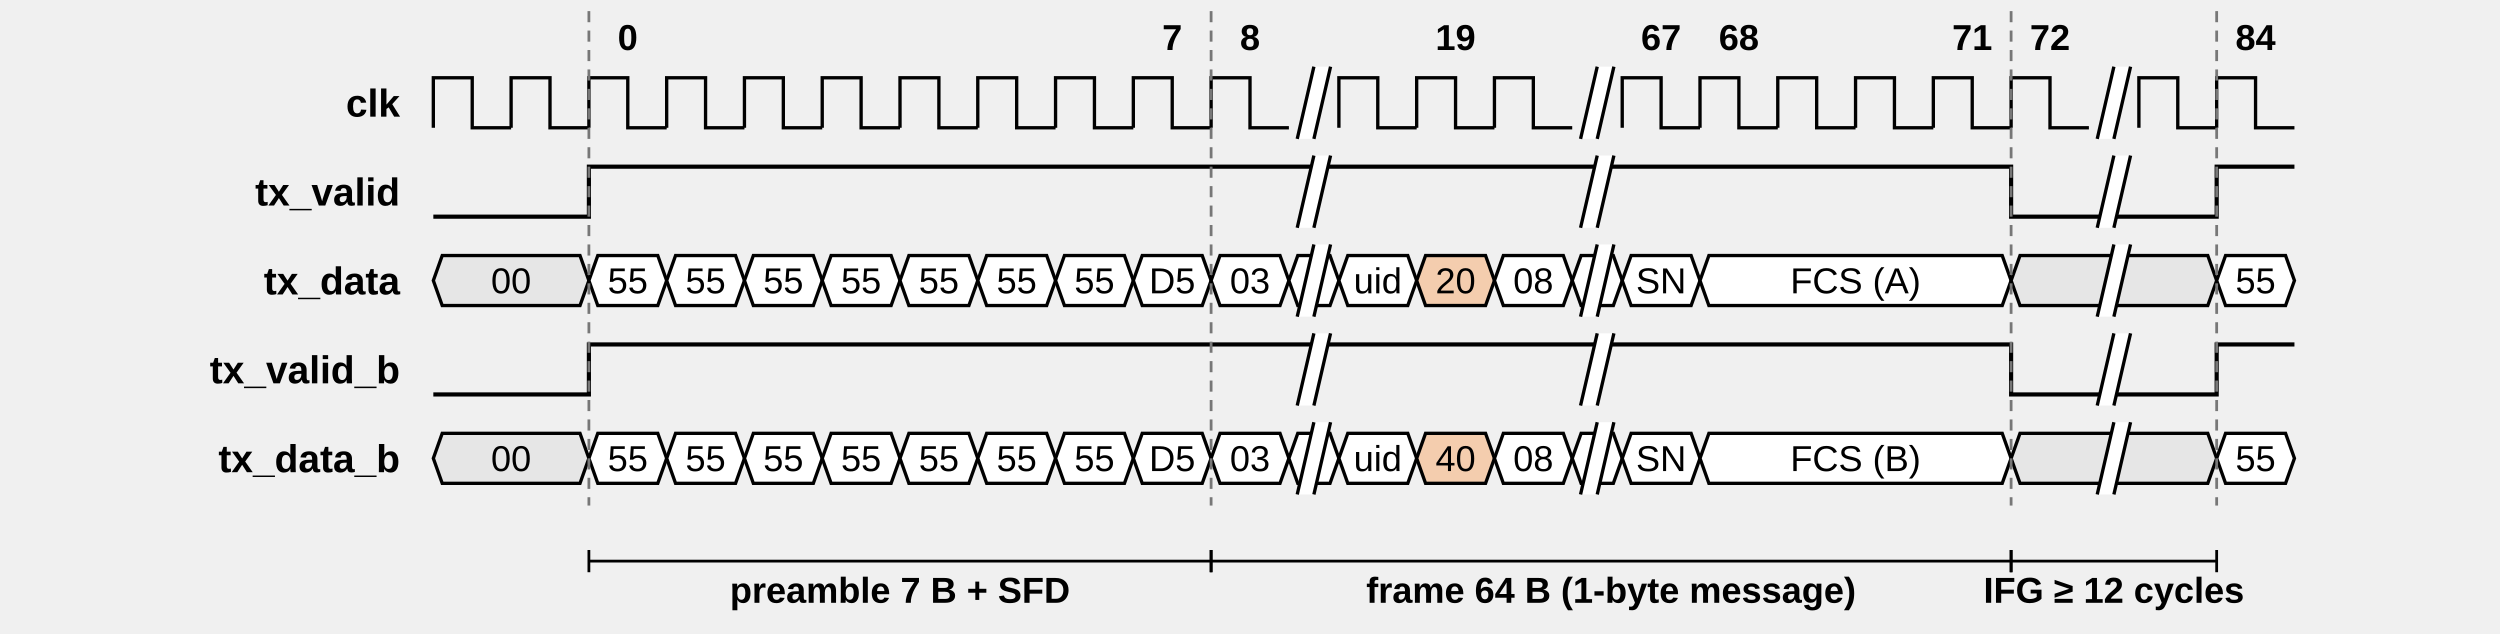
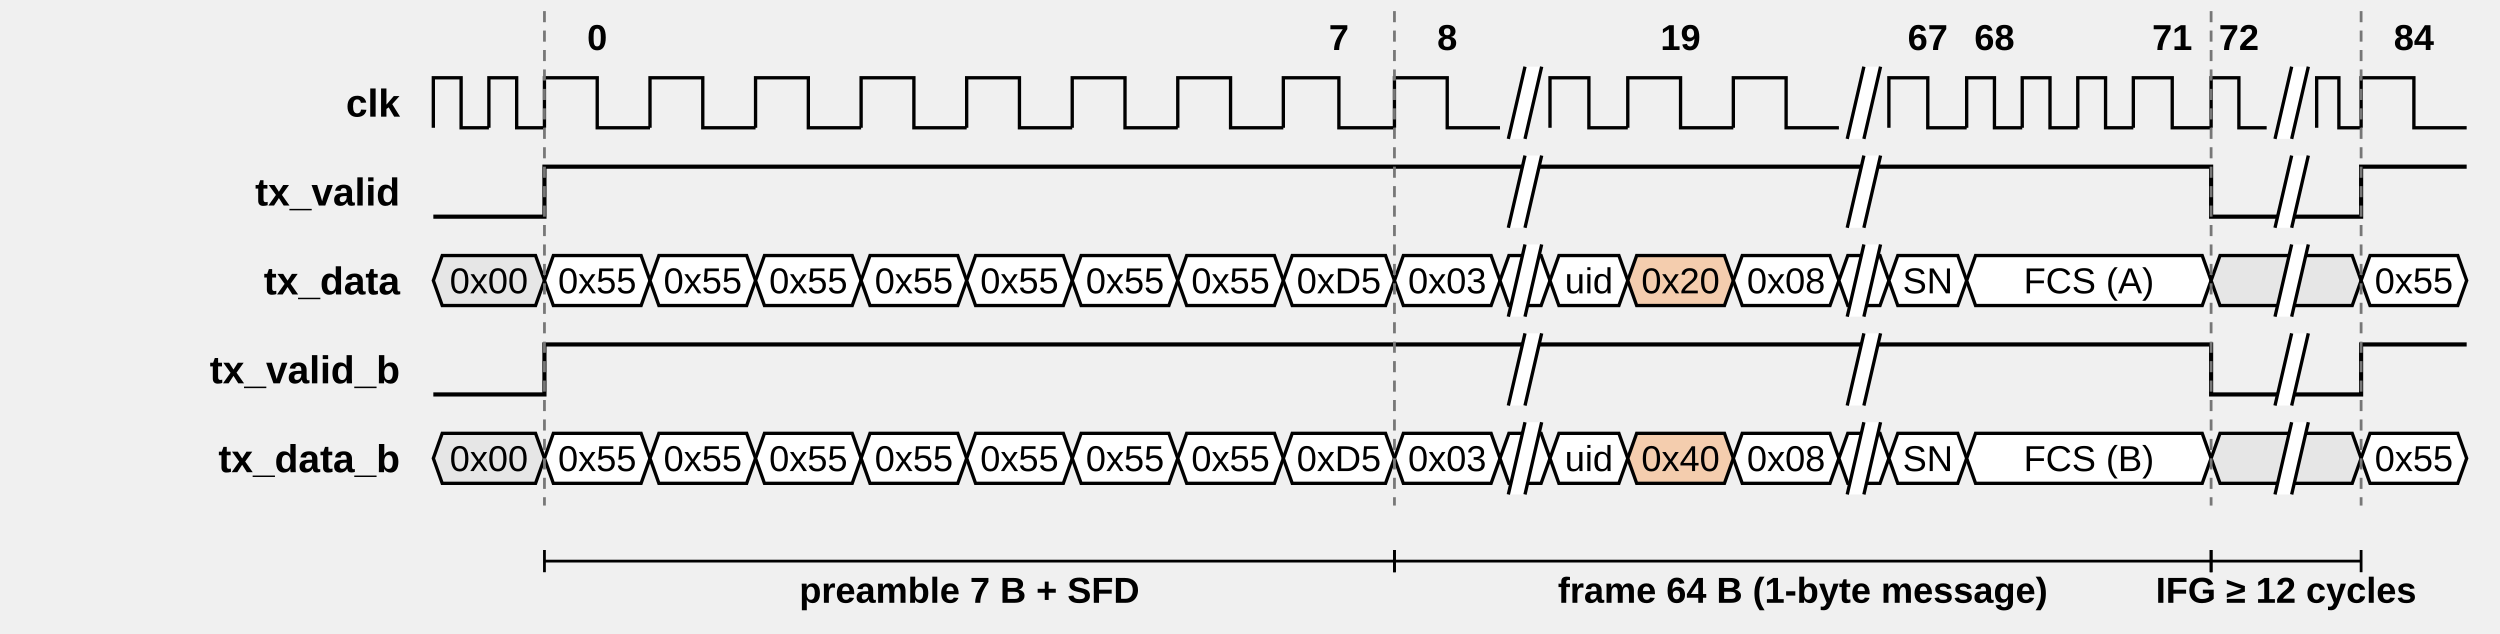
<svg xmlns="http://www.w3.org/2000/svg" width="450pt" height="114pt" viewBox="0 0 450 114">
  <style>text { font-family: Arial, Helvetica, sans-serif; }</style>
  <text x="72.00" y="21.00" font-size="7.0" text-anchor="end" fill="#000" font-weight="bold">clk</text>
-   <path d="M 78.00 23.00 L 78.00 14.00 L 85.00 14.00 L 85.00 23.00 L 92.00 23.00" fill="none" stroke="#000" stroke-width="0.6" />
-   <path d="M 92.00 23.00 L 92.00 14.00 L 99.00 14.00 L 99.00 23.00 L 106.00 23.00" fill="none" stroke="#000" stroke-width="0.6" />
-   <path d="M 106.00 23.00 L 106.00 14.00 L 113.00 14.00 L 113.00 23.00 L 120.00 23.00" fill="none" stroke="#000" stroke-width="0.6" />
-   <path d="M 120.00 23.00 L 120.00 14.00 L 127.00 14.00 L 127.00 23.00 L 134.00 23.00" fill="none" stroke="#000" stroke-width="0.6" />
-   <path d="M 134.00 23.00 L 134.00 14.00 L 141.00 14.00 L 141.00 23.00 L 148.00 23.00" fill="none" stroke="#000" stroke-width="0.6" />
-   <path d="M 148.00 23.00 L 148.00 14.00 L 155.00 14.00 L 155.00 23.00 L 162.00 23.00" fill="none" stroke="#000" stroke-width="0.6" />
-   <path d="M 162.00 23.00 L 162.00 14.00 L 169.00 14.00 L 169.00 23.00 L 176.00 23.00" fill="none" stroke="#000" stroke-width="0.6" />
-   <path d="M 176.00 23.00 L 176.00 14.00 L 183.00 14.00 L 183.00 23.00 L 190.00 23.00" fill="none" stroke="#000" stroke-width="0.6" />
-   <path d="M 190.00 23.00 L 190.00 14.00 L 197.00 14.00 L 197.00 23.00 L 204.00 23.00" fill="none" stroke="#000" stroke-width="0.6" />
-   <path d="M 204.00 23.00 L 204.00 14.00 L 211.00 14.00 L 211.00 23.00 L 218.00 23.00" fill="none" stroke="#000" stroke-width="0.6" />
-   <path d="M 218.00 23.00 L 218.00 14.00 L 225.00 14.00 L 225.00 23.00 L 232.00 23.00" fill="none" stroke="#000" stroke-width="0.6" />
-   <path d="M 241.00 23.00 L 241.00 14.00 L 248.00 14.00 L 248.00 23.00 L 255.00 23.00" fill="none" stroke="#000" stroke-width="0.6" />
-   <path d="M 255.00 23.00 L 255.00 14.00 L 262.00 14.00 L 262.00 23.00 L 269.00 23.00" fill="none" stroke="#000" stroke-width="0.6" />
-   <path d="M 269.00 23.00 L 269.00 14.00 L 276.00 14.00 L 276.00 23.00 L 283.00 23.00" fill="none" stroke="#000" stroke-width="0.6" />
-   <path d="M 292.00 23.00 L 292.00 14.00 L 299.00 14.00 L 299.00 23.00 L 306.00 23.00" fill="none" stroke="#000" stroke-width="0.6" />
-   <path d="M 306.00 23.00 L 306.00 14.00 L 313.00 14.00 L 313.00 23.00 L 320.00 23.00" fill="none" stroke="#000" stroke-width="0.6" />
-   <path d="M 320.00 23.00 L 320.00 14.00 L 327.00 14.00 L 327.00 23.00 L 334.00 23.00" fill="none" stroke="#000" stroke-width="0.6" />
-   <path d="M 334.00 23.00 L 334.00 14.00 L 341.00 14.00 L 341.00 23.00 L 348.00 23.00" fill="none" stroke="#000" stroke-width="0.6" />
-   <path d="M 348.00 23.00 L 348.00 14.00 L 355.00 14.00 L 355.00 23.00 L 362.00 23.00" fill="none" stroke="#000" stroke-width="0.6" />
-   <path d="M 362.00 23.00 L 362.00 14.00 L 369.00 14.00 L 369.00 23.00 L 376.00 23.00" fill="none" stroke="#000" stroke-width="0.6" />
-   <path d="M 385.00 23.00 L 385.00 14.00 L 392.00 14.00 L 392.00 23.00 L 399.00 23.00" fill="none" stroke="#000" stroke-width="0.6" />
-   <path d="M 399.00 23.00 L 399.00 14.00 L 406.00 14.00 L 406.00 23.00 L 413.00 23.00" fill="none" stroke="#000" stroke-width="0.6" />
+   <path d="M 78.00 23.00 L 78.00 14.00 L 83.00 14.00 L 83.00 23.00 L 88.00 23.00" fill="none" stroke="#000" stroke-width="0.6" />
+   <path d="M 88.00 23.00 L 88.00 14.00 L 93.00 14.00 L 93.00 23.00 L 98.00 23.00" fill="none" stroke="#000" stroke-width="0.6" />
+   <path d="M 98.00 23.00 L 98.00 14.00 L 107.50 14.00 L 107.50 23.00 L 117.00 23.00" fill="none" stroke="#000" stroke-width="0.6" />
+   <path d="M 117.00 23.00 L 117.00 14.00 L 126.50 14.00 L 126.50 23.00 L 136.00 23.00" fill="none" stroke="#000" stroke-width="0.6" />
+   <path d="M 136.00 23.00 L 136.00 14.00 L 145.50 14.00 L 145.50 23.00 L 155.00 23.00" fill="none" stroke="#000" stroke-width="0.6" />
+   <path d="M 155.00 23.00 L 155.00 14.00 L 164.50 14.00 L 164.50 23.00 L 174.00 23.00" fill="none" stroke="#000" stroke-width="0.6" />
+   <path d="M 174.00 23.00 L 174.00 14.00 L 183.50 14.00 L 183.50 23.00 L 193.00 23.00" fill="none" stroke="#000" stroke-width="0.6" />
+   <path d="M 193.00 23.00 L 193.00 14.00 L 202.50 14.00 L 202.50 23.00 L 212.00 23.00" fill="none" stroke="#000" stroke-width="0.6" />
+   <path d="M 212.00 23.00 L 212.00 14.00 L 221.50 14.00 L 221.50 23.00 L 231.00 23.00" fill="none" stroke="#000" stroke-width="0.6" />
+   <path d="M 231.00 23.00 L 231.00 14.00 L 241.00 14.00 L 241.00 23.00 L 251.00 23.00" fill="none" stroke="#000" stroke-width="0.6" />
+   <path d="M 251.00 23.00 L 251.00 14.00 L 260.50 14.00 L 260.50 23.00 L 270.00 23.00" fill="none" stroke="#000" stroke-width="0.6" />
+   <path d="M 279.00 23.00 L 279.00 14.00 L 286.00 14.00 L 286.00 23.00 L 293.00 23.00" fill="none" stroke="#000" stroke-width="0.6" />
+   <path d="M 293.00 23.00 L 293.00 14.00 L 302.50 14.00 L 302.50 23.00 L 312.00 23.00" fill="none" stroke="#000" stroke-width="0.6" />
+   <path d="M 312.00 23.00 L 312.00 14.00 L 321.50 14.00 L 321.50 23.00 L 331.00 23.00" fill="none" stroke="#000" stroke-width="0.6" />
+   <path d="M 340.00 23.00 L 340.00 14.00 L 347.00 14.00 L 347.00 23.00 L 354.00 23.00" fill="none" stroke="#000" stroke-width="0.6" />
+   <path d="M 354.00 23.00 L 354.00 14.00 L 359.00 14.00 L 359.00 23.00 L 364.00 23.00" fill="none" stroke="#000" stroke-width="0.6" />
+   <path d="M 364.00 23.00 L 364.00 14.00 L 369.00 14.00 L 369.00 23.00 L 374.00 23.00" fill="none" stroke="#000" stroke-width="0.6" />
+   <path d="M 374.00 23.00 L 374.00 14.00 L 379.00 14.00 L 379.00 23.00 L 384.00 23.00" fill="none" stroke="#000" stroke-width="0.6" />
+   <path d="M 384.00 23.00 L 384.00 14.00 L 391.00 14.00 L 391.00 23.00 L 398.00 23.00" fill="none" stroke="#000" stroke-width="0.6" />
+   <path d="M 398.00 23.00 L 398.00 14.00 L 403.00 14.00 L 403.00 23.00 L 408.00 23.00" fill="none" stroke="#000" stroke-width="0.6" />
+   <path d="M 417.00 23.00 L 417.00 14.00 L 421.00 14.00 L 421.00 23.00 L 425.00 23.00" fill="none" stroke="#000" stroke-width="0.6" />
+   <path d="M 425.00 23.00 L 425.00 14.00 L 434.50 14.00 L 434.50 23.00 L 444.00 23.00" fill="none" stroke="#000" stroke-width="0.6" />
  <text x="72.00" y="37.00" font-size="7.0" text-anchor="end" fill="#000" font-weight="bold">tx_valid</text>
-   <path d="M 78.00 39.00 L 92.00 39.00 L 92.00 39.00 L 106.00 39.00 L 106.00 30.00 L 106.00 30.00 L 120.00 30.00 L 120.00 30.00 L 134.00 30.00 L 134.00 30.00 L 148.00 30.00 L 148.00 30.00 L 162.00 30.00 L 162.00 30.00 L 176.00 30.00 L 176.00 30.00 L 190.00 30.00 L 190.00 30.00 L 204.00 30.00 L 204.00 30.00 L 218.00 30.00 L 218.00 30.00 L 232.00 30.00 L 232.00 30.00 L 241.00 30.00 L 241.00 30.00 L 255.00 30.00 L 255.00 30.00 L 269.00 30.00 L 269.00 30.00 L 283.00 30.00 L 283.00 30.00 L 292.00 30.00 L 292.00 30.00 L 306.00 30.00 L 306.00 30.00 L 320.00 30.00 L 320.00 30.00 L 334.00 30.00 L 334.00 30.00 L 348.00 30.00 L 348.00 30.00 L 362.00 30.00 L 362.00 39.00 L 362.00 39.00 L 376.00 39.00 L 376.00 39.00 L 385.00 39.00 L 385.00 39.00 L 399.00 39.00 L 399.00 30.00 L 399.00 30.00 L 413.00 30.00" fill="none" stroke="#000" stroke-width="0.75" />
+   <path d="M 78.00 39.00 L 88.00 39.00 L 88.00 39.00 L 98.00 39.00 L 98.00 30.00 L 98.00 30.00 L 117.00 30.00 L 117.00 30.00 L 136.00 30.00 L 136.00 30.00 L 155.00 30.00 L 155.00 30.00 L 174.00 30.00 L 174.00 30.00 L 193.00 30.00 L 193.00 30.00 L 212.00 30.00 L 212.00 30.00 L 231.00 30.00 L 231.00 30.00 L 251.00 30.00 L 251.00 30.00 L 270.00 30.00 L 270.00 30.00 L 279.00 30.00 L 279.00 30.00 L 293.00 30.00 L 293.00 30.00 L 312.00 30.00 L 312.00 30.00 L 331.00 30.00 L 331.00 30.00 L 340.00 30.00 L 340.00 30.00 L 354.00 30.00 L 354.00 30.00 L 364.00 30.00 L 364.00 30.00 L 374.00 30.00 L 374.00 30.00 L 384.00 30.00 L 384.00 30.00 L 398.00 30.00 L 398.00 39.00 L 398.00 39.00 L 408.00 39.00 L 408.00 39.00 L 417.00 39.00 L 417.00 39.00 L 425.00 39.00 L 425.00 30.00 L 425.00 30.00 L 444.00 30.00" fill="none" stroke="#000" stroke-width="0.75" />
  <text x="72.00" y="53.00" font-size="7.0" text-anchor="end" fill="#000" font-weight="bold">tx_data</text>
-   <polygon points="78.00,50.50 79.60,46.00 104.40,46.00 106.00,50.50 104.40,55.00 79.60,55.00" fill="#E6E6E6" stroke="#000" stroke-width="0.6" />
-   <text x="92.00" y="52.80" font-size="6.5" text-anchor="middle" fill="#000">00</text>
-   <polygon points="106.00,50.50 107.60,46.00 118.40,46.00 120.00,50.50 118.40,55.00 107.60,55.00" fill="#FFFFFF" stroke="#000" stroke-width="0.6" />
-   <text x="113.00" y="52.80" font-size="6.5" text-anchor="middle" fill="#000">55</text>
-   <polygon points="120.00,50.50 121.60,46.00 132.40,46.00 134.00,50.50 132.40,55.00 121.60,55.00" fill="#FFFFFF" stroke="#000" stroke-width="0.6" />
-   <text x="127.00" y="52.80" font-size="6.5" text-anchor="middle" fill="#000">55</text>
-   <polygon points="134.00,50.50 135.60,46.00 146.40,46.00 148.00,50.50 146.40,55.00 135.60,55.00" fill="#FFFFFF" stroke="#000" stroke-width="0.6" />
-   <text x="141.00" y="52.80" font-size="6.5" text-anchor="middle" fill="#000">55</text>
-   <polygon points="148.00,50.50 149.60,46.00 160.40,46.00 162.00,50.50 160.40,55.00 149.60,55.00" fill="#FFFFFF" stroke="#000" stroke-width="0.6" />
-   <text x="155.00" y="52.80" font-size="6.5" text-anchor="middle" fill="#000">55</text>
-   <polygon points="162.00,50.50 163.60,46.00 174.40,46.00 176.00,50.50 174.40,55.00 163.60,55.00" fill="#FFFFFF" stroke="#000" stroke-width="0.6" />
-   <text x="169.00" y="52.80" font-size="6.5" text-anchor="middle" fill="#000">55</text>
-   <polygon points="176.00,50.50 177.60,46.00 188.40,46.00 190.00,50.50 188.40,55.00 177.60,55.00" fill="#FFFFFF" stroke="#000" stroke-width="0.6" />
-   <text x="183.00" y="52.80" font-size="6.5" text-anchor="middle" fill="#000">55</text>
-   <polygon points="190.00,50.50 191.60,46.00 202.40,46.00 204.00,50.50 202.40,55.00 191.60,55.00" fill="#FFFFFF" stroke="#000" stroke-width="0.6" />
-   <text x="197.00" y="52.80" font-size="6.5" text-anchor="middle" fill="#000">55</text>
-   <polygon points="204.00,50.50 205.60,46.00 216.40,46.00 218.00,50.50 216.40,55.00 205.60,55.00" fill="#FFFFFF" stroke="#000" stroke-width="0.6" />
-   <text x="211.00" y="52.80" font-size="6.5" text-anchor="middle" fill="#000">D5</text>
-   <polygon points="218.00,50.50 219.60,46.00 230.40,46.00 232.00,50.50 230.40,55.00 219.60,55.00" fill="#FFFFFF" stroke="#000" stroke-width="0.6" />
-   <text x="225.00" y="52.80" font-size="6.5" text-anchor="middle" fill="#000">03</text>
-   <polygon points="232.00,50.50 233.60,46.00 239.40,46.00 241.00,50.50 239.40,55.00 233.60,55.00" fill="#FFFFFF" stroke="#000" stroke-width="0.6" />
-   <polygon points="241.00,50.50 242.60,46.00 253.40,46.00 255.00,50.50 253.40,55.00 242.60,55.00" fill="#FFFFFF" stroke="#000" stroke-width="0.6" />
-   <text x="248.00" y="52.80" font-size="6.5" text-anchor="middle" fill="#000">uid</text>
-   <polygon points="255.00,50.50 256.60,46.00 267.40,46.00 269.00,50.50 267.40,55.00 256.60,55.00" fill="#F4CDAE" stroke="#000" stroke-width="0.6" />
-   <text x="262.00" y="52.80" font-size="6.5" text-anchor="middle" fill="#000">20</text>
-   <polygon points="269.00,50.50 270.60,46.00 281.40,46.00 283.00,50.50 281.40,55.00 270.60,55.00" fill="#FFFFFF" stroke="#000" stroke-width="0.6" />
-   <text x="276.00" y="52.80" font-size="6.5" text-anchor="middle" fill="#000">08</text>
-   <polygon points="283.00,50.50 284.60,46.00 290.40,46.00 292.00,50.50 290.40,55.00 284.60,55.00" fill="#FFFFFF" stroke="#000" stroke-width="0.6" />
-   <polygon points="292.00,50.50 293.60,46.00 304.40,46.00 306.00,50.50 304.40,55.00 293.60,55.00" fill="#FFFFFF" stroke="#000" stroke-width="0.6" />
-   <text x="299.00" y="52.80" font-size="6.5" text-anchor="middle" fill="#000">SN</text>
-   <polygon points="306.00,50.50 307.60,46.00 360.40,46.00 362.00,50.50 360.40,55.00 307.60,55.00" fill="#FFFFFF" stroke="#000" stroke-width="0.6" />
-   <text x="334.00" y="52.80" font-size="6.5" text-anchor="middle" fill="#000">FCS (A)</text>
-   <polygon points="362.00,50.50 363.60,46.00 397.40,46.00 399.00,50.50 397.40,55.00 363.60,55.00" fill="#E6E6E6" stroke="#000" stroke-width="0.6" />
-   <polygon points="399.00,50.50 400.60,46.00 411.40,46.00 413.00,50.50 411.40,55.00 400.60,55.00" fill="#FFFFFF" stroke="#000" stroke-width="0.6" />
-   <text x="406.00" y="52.80" font-size="6.5" text-anchor="middle" fill="#000">55</text>
+   <polygon points="78.00,50.50 79.60,46.00 96.40,46.00 98.00,50.50 96.40,55.00 79.60,55.00" fill="#E6E6E6" stroke="#000" stroke-width="0.6" />
+   <text x="88.00" y="52.80" font-size="6.5" text-anchor="middle" fill="#000">0x00</text>
+   <polygon points="98.00,50.50 99.60,46.00 115.40,46.00 117.00,50.50 115.40,55.00 99.60,55.00" fill="#FFFFFF" stroke="#000" stroke-width="0.6" />
+   <text x="107.50" y="52.80" font-size="6.5" text-anchor="middle" fill="#000">0x55</text>
+   <polygon points="117.00,50.50 118.60,46.00 134.40,46.00 136.00,50.50 134.40,55.00 118.60,55.00" fill="#FFFFFF" stroke="#000" stroke-width="0.6" />
+   <text x="126.50" y="52.80" font-size="6.5" text-anchor="middle" fill="#000">0x55</text>
+   <polygon points="136.00,50.50 137.60,46.00 153.40,46.00 155.00,50.50 153.40,55.00 137.60,55.00" fill="#FFFFFF" stroke="#000" stroke-width="0.6" />
+   <text x="145.50" y="52.80" font-size="6.5" text-anchor="middle" fill="#000">0x55</text>
+   <polygon points="155.00,50.50 156.60,46.00 172.40,46.00 174.00,50.50 172.40,55.00 156.60,55.00" fill="#FFFFFF" stroke="#000" stroke-width="0.6" />
+   <text x="164.50" y="52.80" font-size="6.5" text-anchor="middle" fill="#000">0x55</text>
+   <polygon points="174.00,50.50 175.60,46.00 191.40,46.00 193.00,50.50 191.40,55.00 175.60,55.00" fill="#FFFFFF" stroke="#000" stroke-width="0.6" />
+   <text x="183.50" y="52.80" font-size="6.5" text-anchor="middle" fill="#000">0x55</text>
+   <polygon points="193.00,50.50 194.60,46.00 210.40,46.00 212.00,50.50 210.40,55.00 194.60,55.00" fill="#FFFFFF" stroke="#000" stroke-width="0.6" />
+   <text x="202.50" y="52.80" font-size="6.5" text-anchor="middle" fill="#000">0x55</text>
+   <polygon points="212.00,50.50 213.60,46.00 229.40,46.00 231.00,50.50 229.40,55.00 213.60,55.00" fill="#FFFFFF" stroke="#000" stroke-width="0.6" />
+   <text x="221.50" y="52.80" font-size="6.5" text-anchor="middle" fill="#000">0x55</text>
+   <polygon points="231.00,50.50 232.60,46.00 249.40,46.00 251.00,50.50 249.40,55.00 232.60,55.00" fill="#FFFFFF" stroke="#000" stroke-width="0.6" />
+   <text x="241.00" y="52.80" font-size="6.5" text-anchor="middle" fill="#000">0xD5</text>
+   <polygon points="251.00,50.50 252.60,46.00 268.40,46.00 270.00,50.50 268.40,55.00 252.60,55.00" fill="#FFFFFF" stroke="#000" stroke-width="0.6" />
+   <text x="260.50" y="52.80" font-size="6.5" text-anchor="middle" fill="#000">0x03</text>
+   <polygon points="270.00,50.50 271.60,46.00 277.40,46.00 279.00,50.50 277.40,55.00 271.60,55.00" fill="#FFFFFF" stroke="#000" stroke-width="0.6" />
+   <polygon points="279.00,50.50 280.60,46.00 291.40,46.00 293.00,50.50 291.40,55.00 280.60,55.00" fill="#FFFFFF" stroke="#000" stroke-width="0.6" />
+   <text x="286.00" y="52.80" font-size="6.5" text-anchor="middle" fill="#000">uid</text>
+   <polygon points="293.00,50.50 294.60,46.00 310.40,46.00 312.00,50.50 310.40,55.00 294.60,55.00" fill="#F4CDAE" stroke="#000" stroke-width="0.6" />
+   <text x="302.50" y="52.80" font-size="6.5" text-anchor="middle" fill="#000">0x20</text>
+   <polygon points="312.00,50.50 313.60,46.00 329.40,46.00 331.00,50.50 329.40,55.00 313.60,55.00" fill="#FFFFFF" stroke="#000" stroke-width="0.6" />
+   <text x="321.50" y="52.80" font-size="6.5" text-anchor="middle" fill="#000">0x08</text>
+   <polygon points="331.00,50.50 332.60,46.00 338.40,46.00 340.00,50.50 338.40,55.00 332.60,55.00" fill="#FFFFFF" stroke="#000" stroke-width="0.6" />
+   <polygon points="340.00,50.50 341.60,46.00 352.40,46.00 354.00,50.50 352.40,55.00 341.60,55.00" fill="#FFFFFF" stroke="#000" stroke-width="0.6" />
+   <text x="347.00" y="52.80" font-size="6.5" text-anchor="middle" fill="#000">SN</text>
+   <polygon points="354.00,50.50 355.60,46.00 396.40,46.00 398.00,50.50 396.40,55.00 355.60,55.00" fill="#FFFFFF" stroke="#000" stroke-width="0.6" />
+   <text x="376.00" y="52.80" font-size="6.5" text-anchor="middle" fill="#000">FCS (A)</text>
+   <polygon points="398.00,50.50 399.60,46.00 423.40,46.00 425.00,50.50 423.40,55.00 399.60,55.00" fill="#E6E6E6" stroke="#000" stroke-width="0.6" />
+   <polygon points="425.00,50.50 426.60,46.00 442.40,46.00 444.00,50.50 442.40,55.00 426.60,55.00" fill="#FFFFFF" stroke="#000" stroke-width="0.6" />
+   <text x="434.50" y="52.80" font-size="6.5" text-anchor="middle" fill="#000">0x55</text>
  <text x="72.00" y="69.00" font-size="7.0" text-anchor="end" fill="#000" font-weight="bold">tx_valid_b</text>
-   <path d="M 78.00 71.00 L 92.00 71.00 L 92.00 71.00 L 106.00 71.00 L 106.00 62.00 L 106.00 62.00 L 120.00 62.00 L 120.00 62.00 L 134.00 62.00 L 134.00 62.00 L 148.00 62.00 L 148.00 62.00 L 162.00 62.00 L 162.00 62.00 L 176.00 62.00 L 176.00 62.00 L 190.00 62.00 L 190.00 62.00 L 204.00 62.00 L 204.00 62.00 L 218.00 62.00 L 218.00 62.00 L 232.00 62.00 L 232.00 62.00 L 241.00 62.00 L 241.00 62.00 L 255.00 62.00 L 255.00 62.00 L 269.00 62.00 L 269.00 62.00 L 283.00 62.00 L 283.00 62.00 L 292.00 62.00 L 292.00 62.00 L 306.00 62.00 L 306.00 62.00 L 320.00 62.00 L 320.00 62.00 L 334.00 62.00 L 334.00 62.00 L 348.00 62.00 L 348.00 62.00 L 362.00 62.00 L 362.00 71.00 L 362.00 71.00 L 376.00 71.00 L 376.00 71.00 L 385.00 71.00 L 385.00 71.00 L 399.00 71.00 L 399.00 62.00 L 399.00 62.00 L 413.00 62.00" fill="none" stroke="#000" stroke-width="0.75" />
+   <path d="M 78.00 71.00 L 88.00 71.00 L 88.00 71.00 L 98.00 71.00 L 98.00 62.00 L 98.00 62.00 L 117.00 62.00 L 117.00 62.00 L 136.00 62.00 L 136.00 62.00 L 155.00 62.00 L 155.00 62.00 L 174.00 62.00 L 174.00 62.00 L 193.00 62.00 L 193.00 62.00 L 212.00 62.00 L 212.00 62.00 L 231.00 62.00 L 231.00 62.00 L 251.00 62.00 L 251.00 62.00 L 270.00 62.00 L 270.00 62.00 L 279.00 62.00 L 279.00 62.00 L 293.00 62.00 L 293.00 62.00 L 312.00 62.00 L 312.00 62.00 L 331.00 62.00 L 331.00 62.00 L 340.00 62.00 L 340.00 62.00 L 354.00 62.00 L 354.00 62.00 L 364.00 62.00 L 364.00 62.00 L 374.00 62.00 L 374.00 62.00 L 384.00 62.00 L 384.00 62.00 L 398.00 62.00 L 398.00 71.00 L 398.00 71.00 L 408.00 71.00 L 408.00 71.00 L 417.00 71.00 L 417.00 71.00 L 425.00 71.00 L 425.00 62.00 L 425.00 62.00 L 444.00 62.00" fill="none" stroke="#000" stroke-width="0.75" />
  <text x="72.00" y="85.00" font-size="7.0" text-anchor="end" fill="#000" font-weight="bold">tx_data_b</text>
-   <polygon points="78.00,82.50 79.60,78.00 104.40,78.00 106.00,82.50 104.40,87.00 79.60,87.00" fill="#E6E6E6" stroke="#000" stroke-width="0.6" />
-   <text x="92.00" y="84.80" font-size="6.5" text-anchor="middle" fill="#000">00</text>
-   <polygon points="106.00,82.50 107.60,78.00 118.40,78.00 120.00,82.50 118.40,87.00 107.60,87.00" fill="#FFFFFF" stroke="#000" stroke-width="0.6" />
-   <text x="113.00" y="84.80" font-size="6.5" text-anchor="middle" fill="#000">55</text>
-   <polygon points="120.00,82.50 121.60,78.00 132.40,78.00 134.00,82.50 132.40,87.00 121.60,87.00" fill="#FFFFFF" stroke="#000" stroke-width="0.6" />
-   <text x="127.00" y="84.80" font-size="6.5" text-anchor="middle" fill="#000">55</text>
-   <polygon points="134.00,82.50 135.60,78.00 146.40,78.00 148.00,82.50 146.40,87.00 135.60,87.00" fill="#FFFFFF" stroke="#000" stroke-width="0.6" />
-   <text x="141.00" y="84.80" font-size="6.5" text-anchor="middle" fill="#000">55</text>
-   <polygon points="148.00,82.50 149.60,78.00 160.40,78.00 162.00,82.50 160.40,87.00 149.60,87.00" fill="#FFFFFF" stroke="#000" stroke-width="0.6" />
-   <text x="155.00" y="84.80" font-size="6.5" text-anchor="middle" fill="#000">55</text>
-   <polygon points="162.00,82.50 163.60,78.00 174.40,78.00 176.00,82.50 174.40,87.00 163.60,87.00" fill="#FFFFFF" stroke="#000" stroke-width="0.6" />
-   <text x="169.00" y="84.80" font-size="6.5" text-anchor="middle" fill="#000">55</text>
-   <polygon points="176.00,82.50 177.60,78.00 188.40,78.00 190.00,82.50 188.40,87.00 177.60,87.00" fill="#FFFFFF" stroke="#000" stroke-width="0.6" />
-   <text x="183.00" y="84.80" font-size="6.5" text-anchor="middle" fill="#000">55</text>
-   <polygon points="190.00,82.50 191.60,78.00 202.40,78.00 204.00,82.50 202.40,87.00 191.60,87.00" fill="#FFFFFF" stroke="#000" stroke-width="0.6" />
-   <text x="197.00" y="84.80" font-size="6.5" text-anchor="middle" fill="#000">55</text>
-   <polygon points="204.00,82.50 205.60,78.00 216.40,78.00 218.00,82.50 216.40,87.00 205.60,87.00" fill="#FFFFFF" stroke="#000" stroke-width="0.6" />
-   <text x="211.00" y="84.80" font-size="6.5" text-anchor="middle" fill="#000">D5</text>
-   <polygon points="218.00,82.50 219.60,78.00 230.40,78.00 232.00,82.50 230.40,87.00 219.60,87.00" fill="#FFFFFF" stroke="#000" stroke-width="0.6" />
-   <text x="225.00" y="84.80" font-size="6.5" text-anchor="middle" fill="#000">03</text>
-   <polygon points="232.00,82.50 233.60,78.00 239.40,78.00 241.00,82.50 239.40,87.00 233.60,87.00" fill="#FFFFFF" stroke="#000" stroke-width="0.6" />
-   <polygon points="241.00,82.50 242.60,78.00 253.40,78.00 255.00,82.50 253.40,87.00 242.60,87.00" fill="#FFFFFF" stroke="#000" stroke-width="0.6" />
-   <text x="248.00" y="84.80" font-size="6.5" text-anchor="middle" fill="#000">uid</text>
-   <polygon points="255.00,82.50 256.60,78.00 267.40,78.00 269.00,82.50 267.40,87.00 256.60,87.00" fill="#F4CDAE" stroke="#000" stroke-width="0.6" />
-   <text x="262.00" y="84.80" font-size="6.5" text-anchor="middle" fill="#000">40</text>
-   <polygon points="269.00,82.50 270.60,78.00 281.40,78.00 283.00,82.50 281.40,87.00 270.60,87.00" fill="#FFFFFF" stroke="#000" stroke-width="0.6" />
-   <text x="276.00" y="84.80" font-size="6.5" text-anchor="middle" fill="#000">08</text>
-   <polygon points="283.00,82.50 284.60,78.00 290.40,78.00 292.00,82.50 290.40,87.00 284.60,87.00" fill="#FFFFFF" stroke="#000" stroke-width="0.6" />
-   <polygon points="292.00,82.50 293.60,78.00 304.40,78.00 306.00,82.50 304.40,87.00 293.60,87.00" fill="#FFFFFF" stroke="#000" stroke-width="0.6" />
-   <text x="299.00" y="84.80" font-size="6.5" text-anchor="middle" fill="#000">SN</text>
-   <polygon points="306.00,82.50 307.60,78.00 360.40,78.00 362.00,82.50 360.40,87.00 307.60,87.00" fill="#FFFFFF" stroke="#000" stroke-width="0.6" />
-   <text x="334.00" y="84.80" font-size="6.5" text-anchor="middle" fill="#000">FCS (B)</text>
-   <polygon points="362.00,82.50 363.60,78.00 397.40,78.00 399.00,82.50 397.40,87.00 363.60,87.00" fill="#E6E6E6" stroke="#000" stroke-width="0.6" />
-   <polygon points="399.00,82.50 400.60,78.00 411.40,78.00 413.00,82.50 411.40,87.00 400.60,87.00" fill="#FFFFFF" stroke="#000" stroke-width="0.6" />
-   <text x="406.00" y="84.80" font-size="6.5" text-anchor="middle" fill="#000">55</text>
-   <polygon points="233.50,25.00 236.50,12.00 239.50,12.00 236.50,25.00" fill="#fff" stroke="none" />
-   <path d="M 233.50 25.00 L 236.50 12.00" fill="none" stroke="#000" stroke-width="0.6" />
-   <path d="M 236.50 25.00 L 239.50 12.00" fill="none" stroke="#000" stroke-width="0.6" />
-   <polygon points="233.50,41.00 236.50,28.00 239.50,28.00 236.50,41.00" fill="#fff" stroke="none" />
-   <path d="M 233.50 41.00 L 236.50 28.00" fill="none" stroke="#000" stroke-width="0.6" />
-   <path d="M 236.50 41.00 L 239.50 28.00" fill="none" stroke="#000" stroke-width="0.6" />
-   <polygon points="233.50,57.00 236.50,44.00 239.50,44.00 236.50,57.00" fill="#fff" stroke="none" />
-   <path d="M 233.50 57.00 L 236.50 44.00" fill="none" stroke="#000" stroke-width="0.6" />
-   <path d="M 236.50 57.00 L 239.50 44.00" fill="none" stroke="#000" stroke-width="0.6" />
-   <polygon points="233.50,73.00 236.50,60.00 239.50,60.00 236.50,73.00" fill="#fff" stroke="none" />
-   <path d="M 233.50 73.00 L 236.50 60.00" fill="none" stroke="#000" stroke-width="0.6" />
-   <path d="M 236.50 73.00 L 239.50 60.00" fill="none" stroke="#000" stroke-width="0.6" />
-   <polygon points="233.50,89.00 236.50,76.00 239.50,76.00 236.50,89.00" fill="#fff" stroke="none" />
-   <path d="M 233.50 89.00 L 236.50 76.00" fill="none" stroke="#000" stroke-width="0.6" />
-   <path d="M 236.50 89.00 L 239.50 76.00" fill="none" stroke="#000" stroke-width="0.6" />
-   <polygon points="284.50,25.00 287.50,12.00 290.50,12.00 287.50,25.00" fill="#fff" stroke="none" />
-   <path d="M 284.50 25.00 L 287.50 12.00" fill="none" stroke="#000" stroke-width="0.6" />
-   <path d="M 287.50 25.00 L 290.50 12.00" fill="none" stroke="#000" stroke-width="0.6" />
-   <polygon points="284.50,41.00 287.50,28.00 290.50,28.00 287.50,41.00" fill="#fff" stroke="none" />
-   <path d="M 284.50 41.00 L 287.50 28.00" fill="none" stroke="#000" stroke-width="0.6" />
-   <path d="M 287.50 41.00 L 290.50 28.00" fill="none" stroke="#000" stroke-width="0.6" />
-   <polygon points="284.50,57.00 287.50,44.00 290.50,44.00 287.50,57.00" fill="#fff" stroke="none" />
-   <path d="M 284.50 57.00 L 287.50 44.00" fill="none" stroke="#000" stroke-width="0.6" />
-   <path d="M 287.50 57.00 L 290.50 44.00" fill="none" stroke="#000" stroke-width="0.6" />
-   <polygon points="284.50,73.00 287.50,60.00 290.50,60.00 287.50,73.00" fill="#fff" stroke="none" />
-   <path d="M 284.50 73.00 L 287.50 60.00" fill="none" stroke="#000" stroke-width="0.6" />
-   <path d="M 287.50 73.00 L 290.50 60.00" fill="none" stroke="#000" stroke-width="0.6" />
-   <polygon points="284.50,89.00 287.50,76.00 290.50,76.00 287.50,89.00" fill="#fff" stroke="none" />
-   <path d="M 284.50 89.00 L 287.50 76.00" fill="none" stroke="#000" stroke-width="0.6" />
-   <path d="M 287.50 89.00 L 290.50 76.00" fill="none" stroke="#000" stroke-width="0.6" />
-   <polygon points="377.50,25.00 380.50,12.00 383.50,12.00 380.50,25.00" fill="#fff" stroke="none" />
-   <path d="M 377.50 25.00 L 380.50 12.00" fill="none" stroke="#000" stroke-width="0.6" />
-   <path d="M 380.50 25.00 L 383.50 12.00" fill="none" stroke="#000" stroke-width="0.6" />
-   <polygon points="377.50,41.00 380.50,28.00 383.50,28.00 380.50,41.00" fill="#fff" stroke="none" />
-   <path d="M 377.50 41.00 L 380.50 28.00" fill="none" stroke="#000" stroke-width="0.6" />
-   <path d="M 380.50 41.00 L 383.50 28.00" fill="none" stroke="#000" stroke-width="0.6" />
-   <polygon points="377.50,57.00 380.50,44.00 383.50,44.00 380.50,57.00" fill="#fff" stroke="none" />
-   <path d="M 377.50 57.00 L 380.50 44.00" fill="none" stroke="#000" stroke-width="0.6" />
-   <path d="M 380.50 57.00 L 383.50 44.00" fill="none" stroke="#000" stroke-width="0.6" />
-   <polygon points="377.50,73.00 380.50,60.00 383.50,60.00 380.50,73.00" fill="#fff" stroke="none" />
-   <path d="M 377.50 73.00 L 380.50 60.00" fill="none" stroke="#000" stroke-width="0.6" />
-   <path d="M 380.50 73.00 L 383.50 60.00" fill="none" stroke="#000" stroke-width="0.6" />
-   <polygon points="377.50,89.00 380.50,76.00 383.50,76.00 380.50,89.00" fill="#fff" stroke="none" />
-   <path d="M 377.50 89.00 L 380.50 76.00" fill="none" stroke="#000" stroke-width="0.6" />
-   <path d="M 380.50 89.00 L 383.50 76.00" fill="none" stroke="#000" stroke-width="0.6" />
-   <text x="113.00" y="9.00" font-size="6.5" text-anchor="middle" fill="#000" font-weight="bold">0</text>
-   <text x="211.00" y="9.00" font-size="6.5" text-anchor="middle" fill="#000" font-weight="bold">7</text>
-   <text x="225.00" y="9.00" font-size="6.5" text-anchor="middle" fill="#000" font-weight="bold">8</text>
-   <text x="262.00" y="9.00" font-size="6.5" text-anchor="middle" fill="#000" font-weight="bold">19</text>
-   <text x="299.00" y="9.00" font-size="6.5" text-anchor="middle" fill="#000" font-weight="bold">67</text>
-   <text x="313.00" y="9.00" font-size="6.5" text-anchor="middle" fill="#000" font-weight="bold">68</text>
-   <text x="355.00" y="9.00" font-size="6.5" text-anchor="middle" fill="#000" font-weight="bold">71</text>
-   <text x="369.00" y="9.00" font-size="6.5" text-anchor="middle" fill="#000" font-weight="bold">72</text>
-   <text x="406.00" y="9.00" font-size="6.5" text-anchor="middle" fill="#000" font-weight="bold">84</text>
-   <line x1="106.00" y1="2.00" x2="106.00" y2="91.00" stroke="#777" stroke-width="0.5" stroke-dasharray="2 1.5" />
-   <line x1="218.00" y1="2.00" x2="218.00" y2="91.00" stroke="#777" stroke-width="0.5" stroke-dasharray="2 1.5" />
-   <line x1="362.00" y1="2.00" x2="362.00" y2="91.00" stroke="#777" stroke-width="0.5" stroke-dasharray="2 1.5" />
-   <line x1="399.00" y1="2.00" x2="399.00" y2="91.00" stroke="#777" stroke-width="0.5" stroke-dasharray="2 1.5" />
-   <path d="M 106.00 99.00 L 106.00 103.00 M 218.00 99.00 L 218.00 103.00 M 106.00 101.00 L 218.00 101.00" fill="none" stroke="#000" stroke-width="0.5" />
-   <text x="162.00" y="108.50" font-size="6.5" text-anchor="middle" fill="#000" font-weight="bold">preamble 7 B + SFD</text>
-   <path d="M 218.00 99.00 L 218.00 103.00 M 362.00 99.00 L 362.00 103.00 M 218.00 101.00 L 362.00 101.00" fill="none" stroke="#000" stroke-width="0.5" />
-   <text x="290.00" y="108.50" font-size="6.5" text-anchor="middle" fill="#000" font-weight="bold">frame 64 B (1-byte message)</text>
-   <path d="M 362.00 99.00 L 362.00 103.00 M 399.00 99.00 L 399.00 103.00 M 362.00 101.00 L 399.00 101.00" fill="none" stroke="#000" stroke-width="0.5" />
-   <text x="380.50" y="108.50" font-size="6.5" text-anchor="middle" fill="#000" font-weight="bold">IFG ≥ 12 cycles</text>
+   <polygon points="78.00,82.50 79.60,78.00 96.40,78.00 98.00,82.50 96.40,87.00 79.60,87.00" fill="#E6E6E6" stroke="#000" stroke-width="0.6" />
+   <text x="88.00" y="84.80" font-size="6.5" text-anchor="middle" fill="#000">0x00</text>
+   <polygon points="98.00,82.50 99.60,78.00 115.40,78.00 117.00,82.50 115.40,87.00 99.60,87.00" fill="#FFFFFF" stroke="#000" stroke-width="0.6" />
+   <text x="107.50" y="84.80" font-size="6.5" text-anchor="middle" fill="#000">0x55</text>
+   <polygon points="117.00,82.50 118.60,78.00 134.40,78.00 136.00,82.50 134.40,87.00 118.60,87.00" fill="#FFFFFF" stroke="#000" stroke-width="0.6" />
+   <text x="126.50" y="84.80" font-size="6.5" text-anchor="middle" fill="#000">0x55</text>
+   <polygon points="136.00,82.50 137.60,78.00 153.40,78.00 155.00,82.50 153.40,87.00 137.60,87.00" fill="#FFFFFF" stroke="#000" stroke-width="0.6" />
+   <text x="145.50" y="84.80" font-size="6.5" text-anchor="middle" fill="#000">0x55</text>
+   <polygon points="155.00,82.50 156.60,78.00 172.40,78.00 174.00,82.50 172.40,87.00 156.60,87.00" fill="#FFFFFF" stroke="#000" stroke-width="0.6" />
+   <text x="164.50" y="84.80" font-size="6.5" text-anchor="middle" fill="#000">0x55</text>
+   <polygon points="174.00,82.50 175.60,78.00 191.40,78.00 193.00,82.50 191.40,87.00 175.60,87.00" fill="#FFFFFF" stroke="#000" stroke-width="0.6" />
+   <text x="183.50" y="84.80" font-size="6.5" text-anchor="middle" fill="#000">0x55</text>
+   <polygon points="193.00,82.50 194.60,78.00 210.40,78.00 212.00,82.50 210.40,87.00 194.60,87.00" fill="#FFFFFF" stroke="#000" stroke-width="0.6" />
+   <text x="202.50" y="84.80" font-size="6.5" text-anchor="middle" fill="#000">0x55</text>
+   <polygon points="212.00,82.50 213.60,78.00 229.40,78.00 231.00,82.50 229.40,87.00 213.60,87.00" fill="#FFFFFF" stroke="#000" stroke-width="0.6" />
+   <text x="221.50" y="84.80" font-size="6.5" text-anchor="middle" fill="#000">0x55</text>
+   <polygon points="231.00,82.50 232.60,78.00 249.40,78.00 251.00,82.50 249.40,87.00 232.60,87.00" fill="#FFFFFF" stroke="#000" stroke-width="0.6" />
+   <text x="241.00" y="84.80" font-size="6.5" text-anchor="middle" fill="#000">0xD5</text>
+   <polygon points="251.00,82.50 252.60,78.00 268.40,78.00 270.00,82.50 268.40,87.00 252.60,87.00" fill="#FFFFFF" stroke="#000" stroke-width="0.6" />
+   <text x="260.50" y="84.80" font-size="6.5" text-anchor="middle" fill="#000">0x03</text>
+   <polygon points="270.00,82.50 271.60,78.00 277.40,78.00 279.00,82.50 277.40,87.00 271.60,87.00" fill="#FFFFFF" stroke="#000" stroke-width="0.6" />
+   <polygon points="279.00,82.50 280.60,78.00 291.40,78.00 293.00,82.50 291.40,87.00 280.60,87.00" fill="#FFFFFF" stroke="#000" stroke-width="0.6" />
+   <text x="286.00" y="84.80" font-size="6.5" text-anchor="middle" fill="#000">uid</text>
+   <polygon points="293.00,82.50 294.60,78.00 310.40,78.00 312.00,82.50 310.40,87.00 294.60,87.00" fill="#F4CDAE" stroke="#000" stroke-width="0.6" />
+   <text x="302.50" y="84.80" font-size="6.5" text-anchor="middle" fill="#000">0x40</text>
+   <polygon points="312.00,82.50 313.60,78.00 329.40,78.00 331.00,82.50 329.40,87.00 313.60,87.00" fill="#FFFFFF" stroke="#000" stroke-width="0.6" />
+   <text x="321.50" y="84.80" font-size="6.5" text-anchor="middle" fill="#000">0x08</text>
+   <polygon points="331.00,82.50 332.60,78.00 338.40,78.00 340.00,82.50 338.40,87.00 332.60,87.00" fill="#FFFFFF" stroke="#000" stroke-width="0.6" />
+   <polygon points="340.00,82.50 341.60,78.00 352.40,78.00 354.00,82.50 352.40,87.00 341.60,87.00" fill="#FFFFFF" stroke="#000" stroke-width="0.6" />
+   <text x="347.00" y="84.80" font-size="6.5" text-anchor="middle" fill="#000">SN</text>
+   <polygon points="354.00,82.50 355.60,78.00 396.40,78.00 398.00,82.50 396.40,87.00 355.60,87.00" fill="#FFFFFF" stroke="#000" stroke-width="0.6" />
+   <text x="376.00" y="84.80" font-size="6.5" text-anchor="middle" fill="#000">FCS (B)</text>
+   <polygon points="398.00,82.50 399.60,78.00 423.40,78.00 425.00,82.50 423.40,87.00 399.60,87.00" fill="#E6E6E6" stroke="#000" stroke-width="0.6" />
+   <polygon points="425.00,82.50 426.60,78.00 442.40,78.00 444.00,82.50 442.40,87.00 426.60,87.00" fill="#FFFFFF" stroke="#000" stroke-width="0.6" />
+   <text x="434.50" y="84.80" font-size="6.5" text-anchor="middle" fill="#000">0x55</text>
+   <polygon points="271.50,25.00 274.50,12.00 277.50,12.00 274.50,25.00" fill="#fff" stroke="none" />
+   <path d="M 271.50 25.00 L 274.50 12.00" fill="none" stroke="#000" stroke-width="0.6" />
+   <path d="M 274.50 25.00 L 277.50 12.00" fill="none" stroke="#000" stroke-width="0.6" />
+   <polygon points="271.50,41.00 274.50,28.00 277.50,28.00 274.50,41.00" fill="#fff" stroke="none" />
+   <path d="M 271.50 41.00 L 274.50 28.00" fill="none" stroke="#000" stroke-width="0.6" />
+   <path d="M 274.50 41.00 L 277.50 28.00" fill="none" stroke="#000" stroke-width="0.6" />
+   <polygon points="271.50,57.00 274.50,44.00 277.50,44.00 274.50,57.00" fill="#fff" stroke="none" />
+   <path d="M 271.50 57.00 L 274.50 44.00" fill="none" stroke="#000" stroke-width="0.6" />
+   <path d="M 274.50 57.00 L 277.50 44.00" fill="none" stroke="#000" stroke-width="0.6" />
+   <polygon points="271.50,73.00 274.50,60.00 277.50,60.00 274.50,73.00" fill="#fff" stroke="none" />
+   <path d="M 271.50 73.00 L 274.50 60.00" fill="none" stroke="#000" stroke-width="0.6" />
+   <path d="M 274.50 73.00 L 277.50 60.00" fill="none" stroke="#000" stroke-width="0.6" />
+   <polygon points="271.50,89.00 274.50,76.00 277.50,76.00 274.50,89.00" fill="#fff" stroke="none" />
+   <path d="M 271.50 89.00 L 274.50 76.00" fill="none" stroke="#000" stroke-width="0.6" />
+   <path d="M 274.50 89.00 L 277.50 76.00" fill="none" stroke="#000" stroke-width="0.6" />
+   <polygon points="332.50,25.00 335.50,12.00 338.50,12.00 335.50,25.00" fill="#fff" stroke="none" />
+   <path d="M 332.50 25.00 L 335.50 12.00" fill="none" stroke="#000" stroke-width="0.6" />
+   <path d="M 335.50 25.00 L 338.50 12.00" fill="none" stroke="#000" stroke-width="0.6" />
+   <polygon points="332.50,41.00 335.50,28.00 338.50,28.00 335.50,41.00" fill="#fff" stroke="none" />
+   <path d="M 332.50 41.00 L 335.50 28.00" fill="none" stroke="#000" stroke-width="0.6" />
+   <path d="M 335.50 41.00 L 338.50 28.00" fill="none" stroke="#000" stroke-width="0.6" />
+   <polygon points="332.50,57.00 335.50,44.00 338.50,44.00 335.50,57.00" fill="#fff" stroke="none" />
+   <path d="M 332.50 57.00 L 335.50 44.00" fill="none" stroke="#000" stroke-width="0.6" />
+   <path d="M 335.50 57.00 L 338.50 44.00" fill="none" stroke="#000" stroke-width="0.6" />
+   <polygon points="332.50,73.00 335.50,60.00 338.50,60.00 335.50,73.00" fill="#fff" stroke="none" />
+   <path d="M 332.50 73.00 L 335.50 60.00" fill="none" stroke="#000" stroke-width="0.6" />
+   <path d="M 335.50 73.00 L 338.50 60.00" fill="none" stroke="#000" stroke-width="0.6" />
+   <polygon points="332.50,89.00 335.50,76.00 338.50,76.00 335.50,89.00" fill="#fff" stroke="none" />
+   <path d="M 332.50 89.00 L 335.50 76.00" fill="none" stroke="#000" stroke-width="0.6" />
+   <path d="M 335.50 89.00 L 338.50 76.00" fill="none" stroke="#000" stroke-width="0.6" />
+   <polygon points="409.50,25.00 412.50,12.00 415.50,12.00 412.50,25.00" fill="#fff" stroke="none" />
+   <path d="M 409.50 25.00 L 412.50 12.00" fill="none" stroke="#000" stroke-width="0.6" />
+   <path d="M 412.50 25.00 L 415.50 12.00" fill="none" stroke="#000" stroke-width="0.6" />
+   <polygon points="409.50,41.00 412.50,28.00 415.50,28.00 412.50,41.00" fill="#fff" stroke="none" />
+   <path d="M 409.50 41.00 L 412.50 28.00" fill="none" stroke="#000" stroke-width="0.6" />
+   <path d="M 412.50 41.00 L 415.50 28.00" fill="none" stroke="#000" stroke-width="0.6" />
+   <polygon points="409.50,57.00 412.50,44.00 415.50,44.00 412.50,57.00" fill="#fff" stroke="none" />
+   <path d="M 409.50 57.00 L 412.50 44.00" fill="none" stroke="#000" stroke-width="0.6" />
+   <path d="M 412.50 57.00 L 415.50 44.00" fill="none" stroke="#000" stroke-width="0.6" />
+   <polygon points="409.50,73.00 412.50,60.00 415.50,60.00 412.50,73.00" fill="#fff" stroke="none" />
+   <path d="M 409.50 73.00 L 412.50 60.00" fill="none" stroke="#000" stroke-width="0.6" />
+   <path d="M 412.50 73.00 L 415.50 60.00" fill="none" stroke="#000" stroke-width="0.6" />
+   <polygon points="409.50,89.00 412.50,76.00 415.50,76.00 412.50,89.00" fill="#fff" stroke="none" />
+   <path d="M 409.50 89.00 L 412.50 76.00" fill="none" stroke="#000" stroke-width="0.6" />
+   <path d="M 412.50 89.00 L 415.50 76.00" fill="none" stroke="#000" stroke-width="0.6" />
+   <text x="107.50" y="9.00" font-size="6.5" text-anchor="middle" fill="#000" font-weight="bold">0</text>
+   <text x="241.00" y="9.00" font-size="6.5" text-anchor="middle" fill="#000" font-weight="bold">7</text>
+   <text x="260.50" y="9.00" font-size="6.5" text-anchor="middle" fill="#000" font-weight="bold">8</text>
+   <text x="302.50" y="9.00" font-size="6.5" text-anchor="middle" fill="#000" font-weight="bold">19</text>
+   <text x="347.00" y="9.00" font-size="6.5" text-anchor="middle" fill="#000" font-weight="bold">67</text>
+   <text x="359.00" y="9.00" font-size="6.5" text-anchor="middle" fill="#000" font-weight="bold">68</text>
+   <text x="391.00" y="9.00" font-size="6.5" text-anchor="middle" fill="#000" font-weight="bold">71</text>
+   <text x="403.00" y="9.00" font-size="6.5" text-anchor="middle" fill="#000" font-weight="bold">72</text>
+   <text x="434.50" y="9.00" font-size="6.5" text-anchor="middle" fill="#000" font-weight="bold">84</text>
+   <line x1="98.00" y1="2.00" x2="98.00" y2="91.00" stroke="#777" stroke-width="0.5" stroke-dasharray="2 1.5" />
+   <line x1="251.00" y1="2.00" x2="251.00" y2="91.00" stroke="#777" stroke-width="0.5" stroke-dasharray="2 1.5" />
+   <line x1="398.00" y1="2.00" x2="398.00" y2="91.00" stroke="#777" stroke-width="0.5" stroke-dasharray="2 1.5" />
+   <line x1="425.00" y1="2.00" x2="425.00" y2="91.00" stroke="#777" stroke-width="0.5" stroke-dasharray="2 1.5" />
+   <path d="M 98.00 99.00 L 98.00 103.00 M 251.00 99.00 L 251.00 103.00 M 98.00 101.00 L 251.00 101.00" fill="none" stroke="#000" stroke-width="0.5" />
+   <text x="174.50" y="108.50" font-size="6.5" text-anchor="middle" fill="#000" font-weight="bold">preamble 7 B + SFD</text>
+   <path d="M 251.00 99.00 L 251.00 103.00 M 398.00 99.00 L 398.00 103.00 M 251.00 101.00 L 398.00 101.00" fill="none" stroke="#000" stroke-width="0.5" />
+   <text x="324.50" y="108.50" font-size="6.5" text-anchor="middle" fill="#000" font-weight="bold">frame 64 B (1-byte message)</text>
+   <path d="M 398.00 99.00 L 398.00 103.00 M 425.00 99.00 L 425.00 103.00 M 398.00 101.00 L 425.00 101.00" fill="none" stroke="#000" stroke-width="0.5" />
+   <text x="411.50" y="108.50" font-size="6.5" text-anchor="middle" fill="#000" font-weight="bold">IFG ≥ 12 cycles</text>
</svg>
